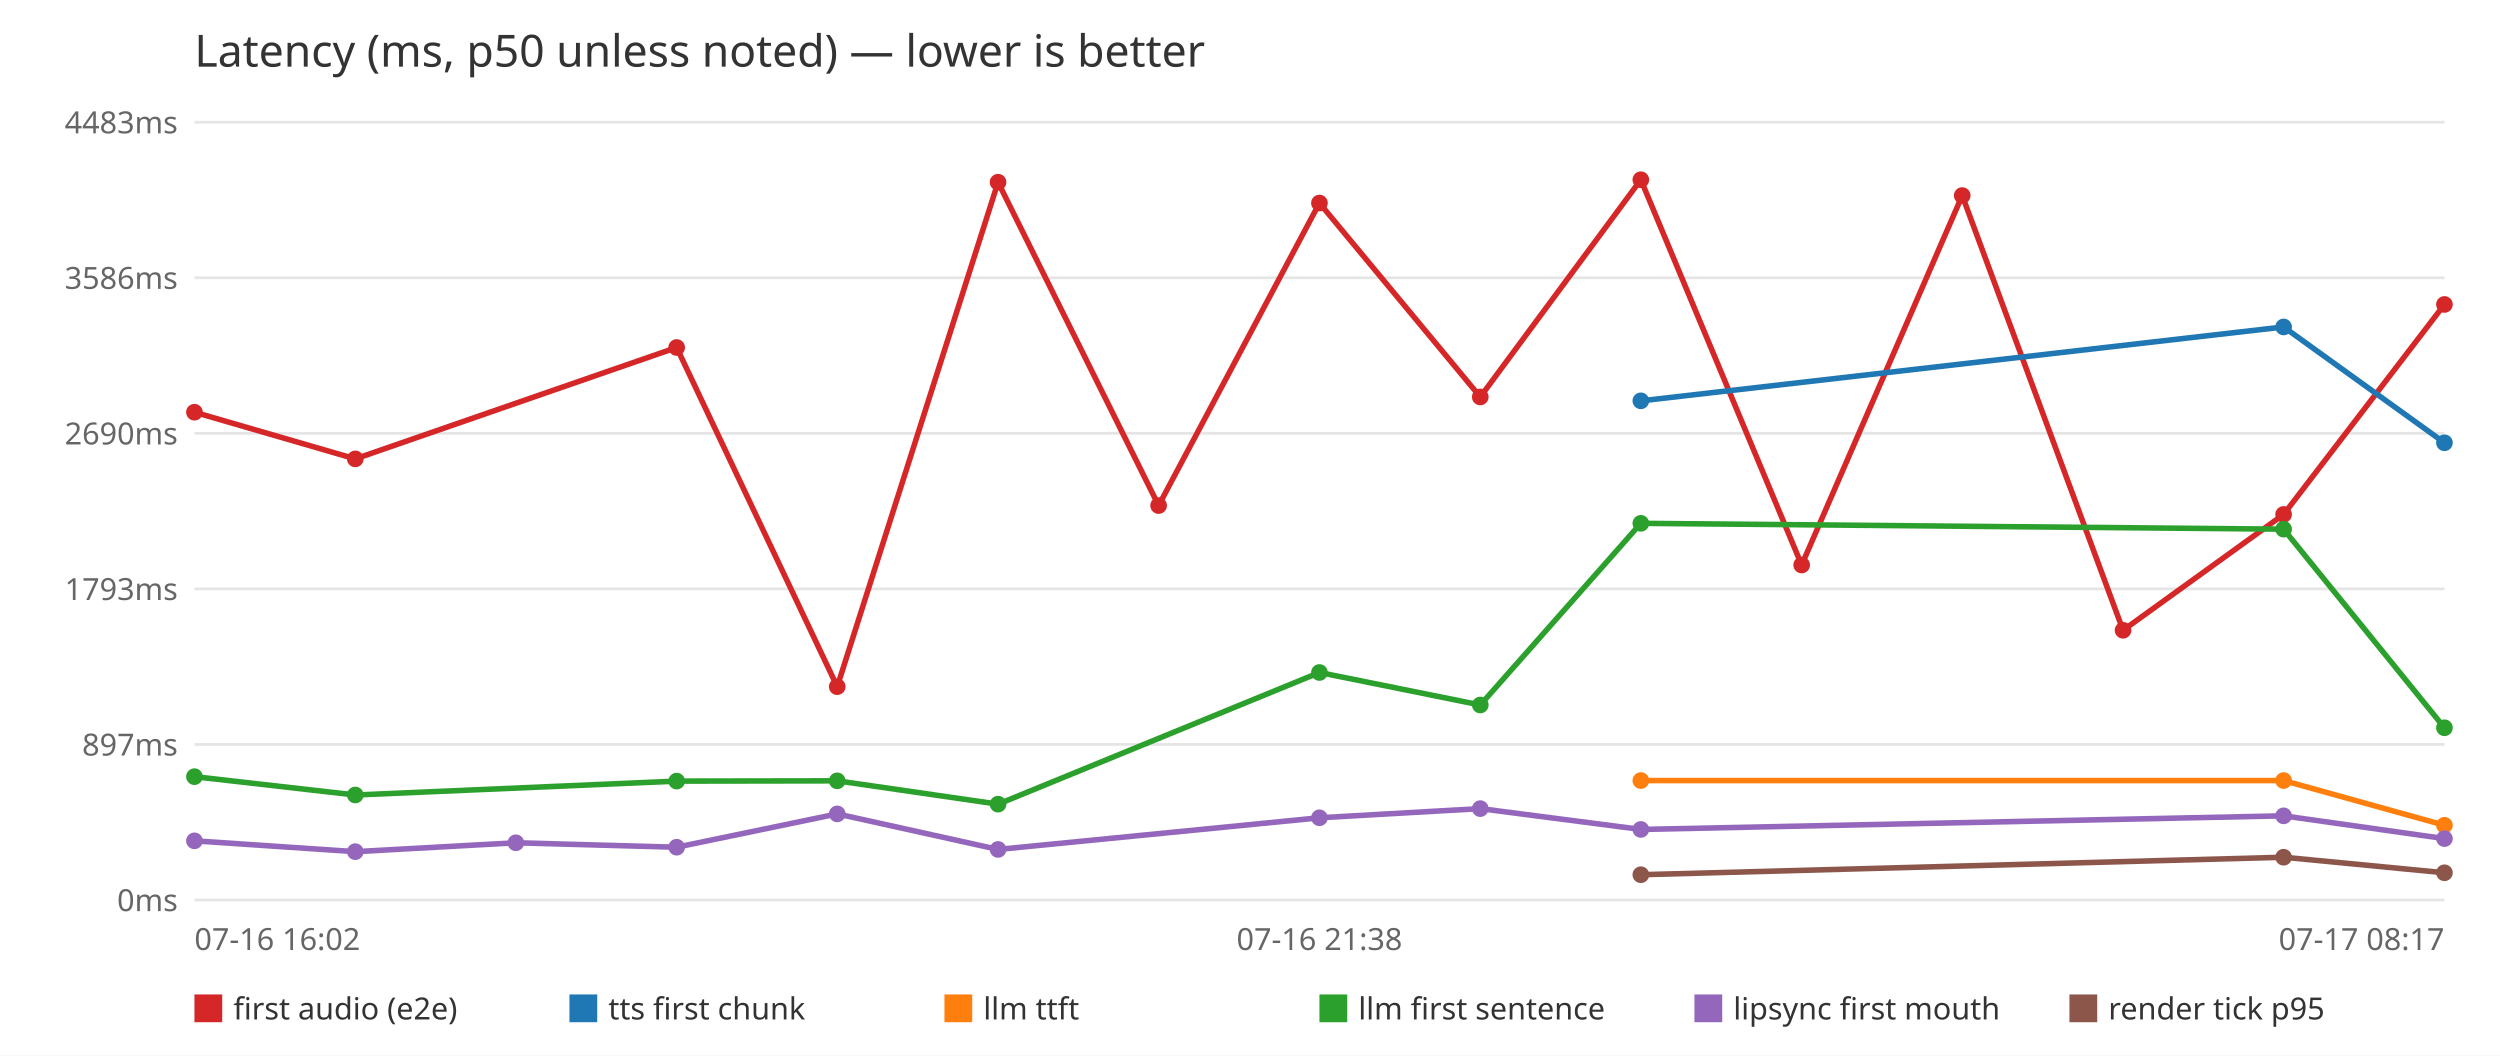
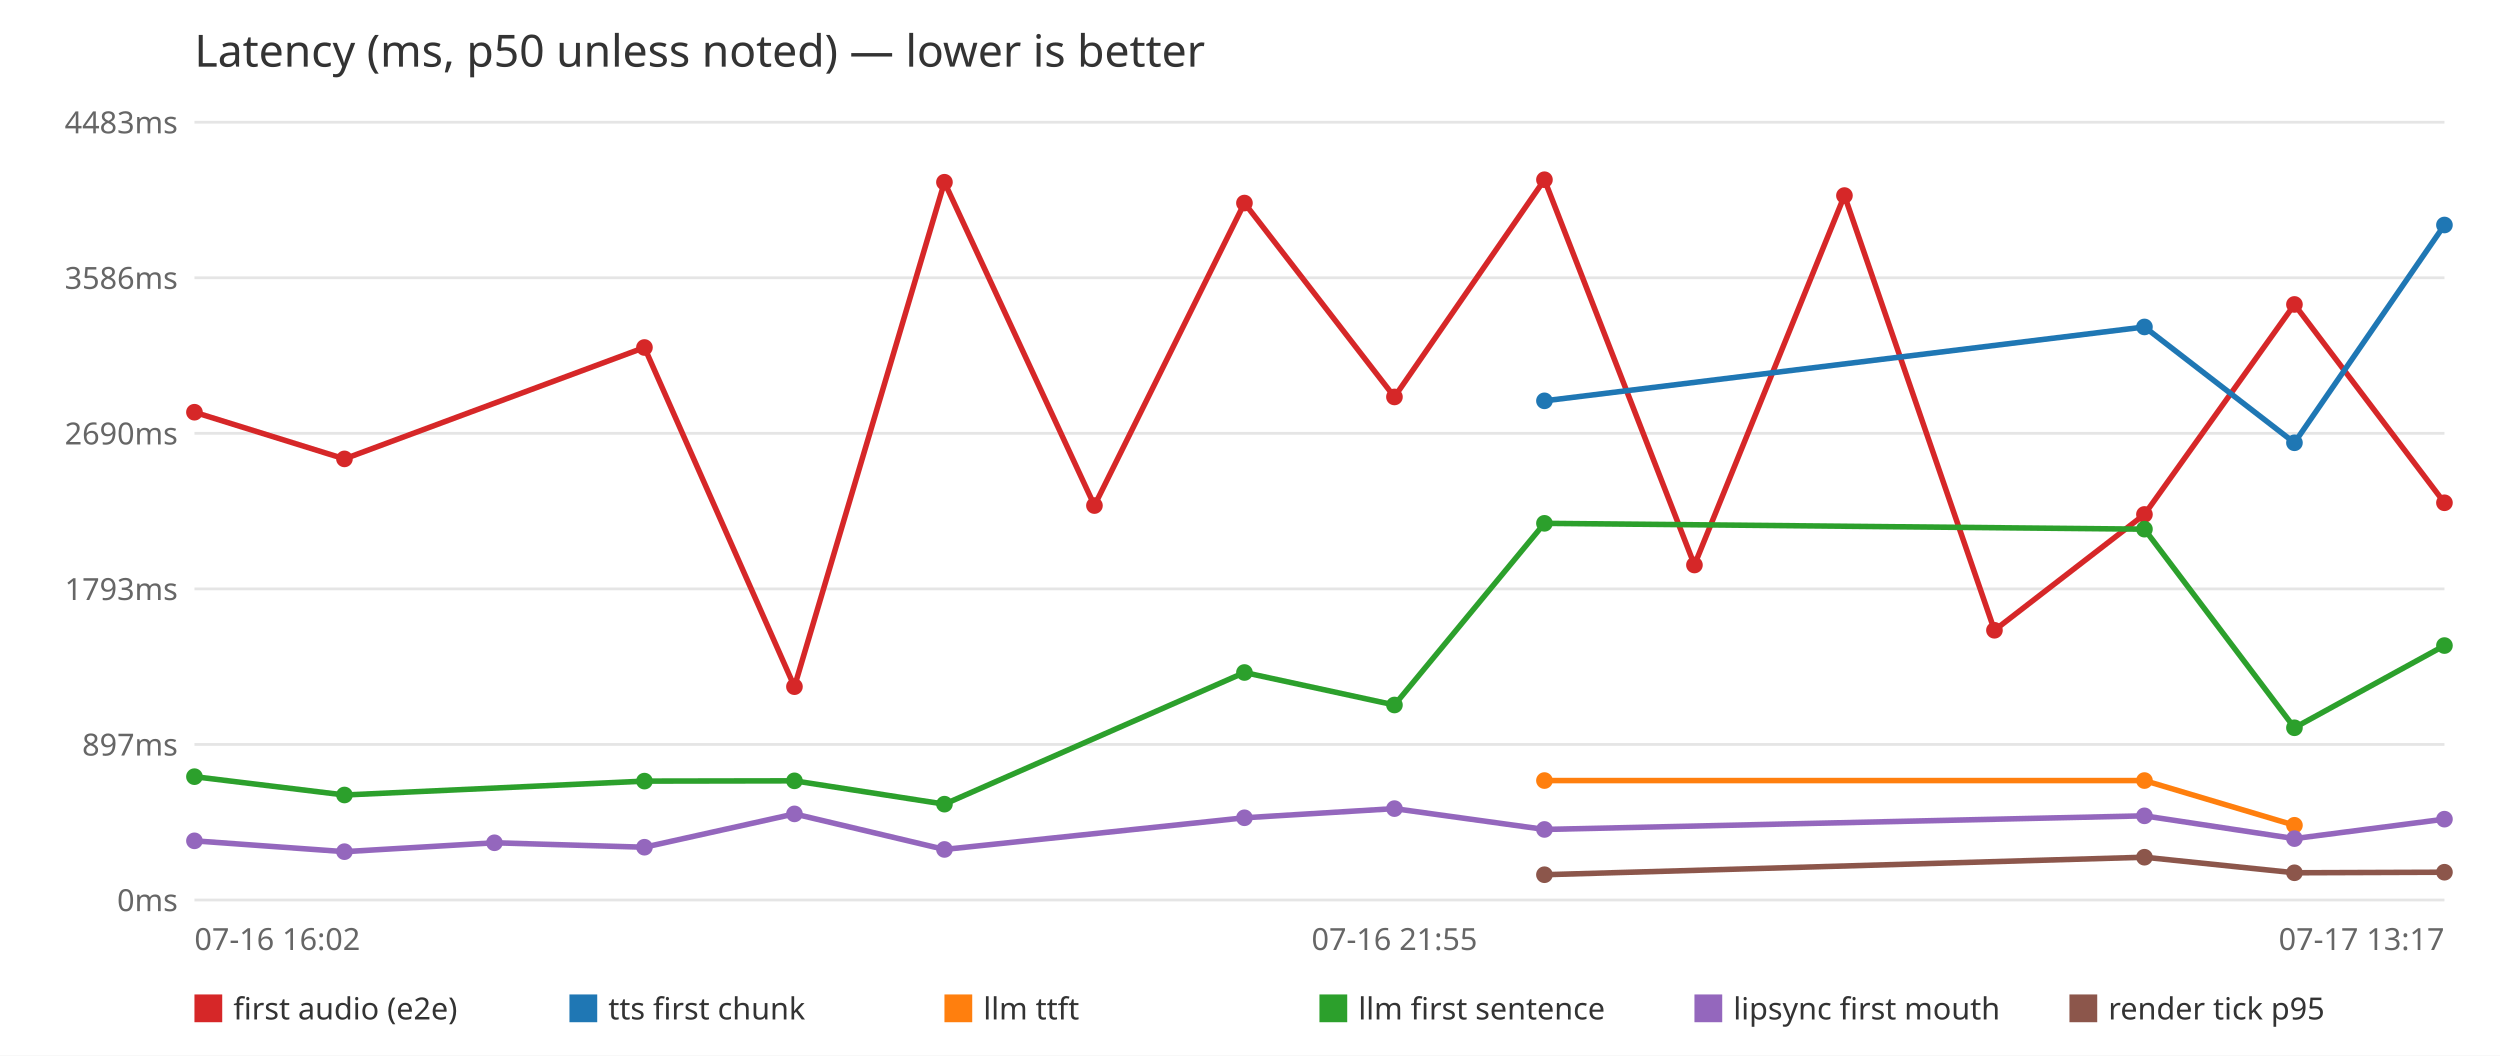
<svg xmlns="http://www.w3.org/2000/svg" width="900" height="380" viewBox="0 0 900 380" font-family="sans-serif">
  <rect width="900" height="380" fill="white" />
  <text x="70" y="24" font-size="16" fill="#333">Latency (ms, p50 unless noted) — lower is better</text>
  <line x1="70" y1="324.0" x2="880" y2="324.0" stroke="#e5e5e5" />
  <text x="64" y="328.0" font-size="11" fill="#666" text-anchor="end">0ms</text>
  <line x1="70" y1="268.0" x2="880" y2="268.0" stroke="#e5e5e5" />
  <text x="64" y="272.0" font-size="11" fill="#666" text-anchor="end">897ms</text>
  <line x1="70" y1="212.0" x2="880" y2="212.0" stroke="#e5e5e5" />
  <text x="64" y="216.0" font-size="11" fill="#666" text-anchor="end">1793ms</text>
  <line x1="70" y1="156.0" x2="880" y2="156.0" stroke="#e5e5e5" />
  <text x="64" y="160.0" font-size="11" fill="#666" text-anchor="end">2690ms</text>
  <line x1="70" y1="100.0" x2="880" y2="100.0" stroke="#e5e5e5" />
  <text x="64" y="104.0" font-size="11" fill="#666" text-anchor="end">3586ms</text>
  <line x1="70" y1="44.0" x2="880" y2="44.0" stroke="#e5e5e5" />
  <text x="64" y="48.0" font-size="11" fill="#666" text-anchor="end">4483ms</text>
  <text x="70.0" y="342" font-size="11" fill="#666" text-anchor="start">07-16 16:02</text>
-   <text x="475.0" y="342" font-size="11" fill="#666" text-anchor="middle">07-16 21:38</text>
-   <text x="880.0" y="342" font-size="11" fill="#666" text-anchor="end">07-17 08:17</text>
-   <polyline points="70.0,148.4 127.9,165.2 243.6,125.1 301.4,247.2 359.3,65.6 417.1,182.0 475.0,73.1 532.9,142.9 590.7,64.7 648.6,203.4 706.4,70.4 764.3,226.9 822.1,185.2 880.0,109.6" fill="none" stroke="#d62728" stroke-width="2" />
+   <text x="502.0" y="342" font-size="11" fill="#666" text-anchor="middle">07-16 21:55</text>
+   <text x="880.0" y="342" font-size="11" fill="#666" text-anchor="end">07-17 13:17</text>
+   <polyline points="70.0,148.4 124.0,165.2 232.0,125.1 286.0,247.2 340.0,65.6 394.0,182.0 448.0,73.1 502.0,142.9 556.0,64.7 610.0,203.4 664.0,70.4 718.0,226.9 772.0,185.2 826.0,109.6 880.0,181.0" fill="none" stroke="#d62728" stroke-width="2" />
  <circle cx="70.0" cy="148.4" r="3" fill="#d62728" />
-   <circle cx="127.9" cy="165.2" r="3" fill="#d62728" />
-   <circle cx="243.6" cy="125.1" r="3" fill="#d62728" />
-   <circle cx="301.4" cy="247.2" r="3" fill="#d62728" />
-   <circle cx="359.3" cy="65.6" r="3" fill="#d62728" />
-   <circle cx="417.1" cy="182.0" r="3" fill="#d62728" />
-   <circle cx="475.0" cy="73.1" r="3" fill="#d62728" />
-   <circle cx="532.9" cy="142.9" r="3" fill="#d62728" />
-   <circle cx="590.7" cy="64.7" r="3" fill="#d62728" />
-   <circle cx="648.6" cy="203.4" r="3" fill="#d62728" />
-   <circle cx="706.4" cy="70.4" r="3" fill="#d62728" />
-   <circle cx="764.3" cy="226.9" r="3" fill="#d62728" />
-   <circle cx="822.1" cy="185.2" r="3" fill="#d62728" />
-   <circle cx="880.0" cy="109.6" r="3" fill="#d62728" />
+   <circle cx="124.0" cy="165.2" r="3" fill="#d62728" />
+   <circle cx="232.0" cy="125.1" r="3" fill="#d62728" />
+   <circle cx="286.0" cy="247.2" r="3" fill="#d62728" />
+   <circle cx="340.0" cy="65.6" r="3" fill="#d62728" />
+   <circle cx="394.0" cy="182.0" r="3" fill="#d62728" />
+   <circle cx="448.0" cy="73.1" r="3" fill="#d62728" />
+   <circle cx="502.0" cy="142.9" r="3" fill="#d62728" />
+   <circle cx="556.0" cy="64.7" r="3" fill="#d62728" />
+   <circle cx="610.0" cy="203.4" r="3" fill="#d62728" />
+   <circle cx="664.0" cy="70.4" r="3" fill="#d62728" />
+   <circle cx="718.0" cy="226.9" r="3" fill="#d62728" />
+   <circle cx="772.0" cy="185.2" r="3" fill="#d62728" />
+   <circle cx="826.0" cy="109.6" r="3" fill="#d62728" />
+   <circle cx="880.0" cy="181.0" r="3" fill="#d62728" />
  <rect x="70.0" y="358" width="10" height="10" fill="#d62728" />
  <text x="84.0" y="367" font-size="11" fill="#333">first audio (e2e)</text>
-   <polyline points="590.7,144.3 822.1,117.7 880.0,159.4" fill="none" stroke="#1f77b4" stroke-width="2" />
-   <circle cx="590.7" cy="144.3" r="3" fill="#1f77b4" />
-   <circle cx="822.1" cy="117.7" r="3" fill="#1f77b4" />
-   <circle cx="880.0" cy="159.4" r="3" fill="#1f77b4" />
+   <polyline points="556.0,144.3 772.0,117.7 826.0,159.4 880.0,81.0" fill="none" stroke="#1f77b4" stroke-width="2" />
+   <circle cx="556.0" cy="144.3" r="3" fill="#1f77b4" />
+   <circle cx="772.0" cy="117.7" r="3" fill="#1f77b4" />
+   <circle cx="826.0" cy="159.4" r="3" fill="#1f77b4" />
+   <circle cx="880.0" cy="81.0" r="3" fill="#1f77b4" />
  <rect x="205.0" y="358" width="10" height="10" fill="#1f77b4" />
  <text x="219.0" y="367" font-size="11" fill="#333">tts first chunk</text>
-   <polyline points="590.7,281.0 822.1,281.0 880.0,297.1" fill="none" stroke="#ff7f0e" stroke-width="2" />
-   <circle cx="590.7" cy="281.0" r="3" fill="#ff7f0e" />
-   <circle cx="822.1" cy="281.0" r="3" fill="#ff7f0e" />
-   <circle cx="880.0" cy="297.1" r="3" fill="#ff7f0e" />
+   <polyline points="556.0,281.0 772.0,281.0 826.0,297.1" fill="none" stroke="#ff7f0e" stroke-width="2" />
+   <circle cx="556.0" cy="281.0" r="3" fill="#ff7f0e" />
+   <circle cx="772.0" cy="281.0" r="3" fill="#ff7f0e" />
+   <circle cx="826.0" cy="297.1" r="3" fill="#ff7f0e" />
  <rect x="340.0" y="358" width="10" height="10" fill="#ff7f0e" />
  <text x="354.0" y="367" font-size="11" fill="#333">llm ttft</text>
-   <polyline points="70.0,279.6 127.9,286.2 243.6,281.2 301.4,281.1 359.3,289.5 475.0,242.1 532.9,253.8 590.7,188.4 822.1,190.5 880.0,262.0" fill="none" stroke="#2ca02c" stroke-width="2" />
+   <polyline points="70.0,279.6 124.0,286.2 232.0,281.2 286.0,281.1 340.0,289.5 448.0,242.1 502.0,253.8 556.0,188.4 772.0,190.5 826.0,262.0 880.0,232.4" fill="none" stroke="#2ca02c" stroke-width="2" />
  <circle cx="70.0" cy="279.6" r="3" fill="#2ca02c" />
-   <circle cx="127.9" cy="286.2" r="3" fill="#2ca02c" />
-   <circle cx="243.6" cy="281.2" r="3" fill="#2ca02c" />
-   <circle cx="301.4" cy="281.1" r="3" fill="#2ca02c" />
-   <circle cx="359.3" cy="289.5" r="3" fill="#2ca02c" />
-   <circle cx="475.0" cy="242.1" r="3" fill="#2ca02c" />
-   <circle cx="532.9" cy="253.8" r="3" fill="#2ca02c" />
-   <circle cx="590.7" cy="188.4" r="3" fill="#2ca02c" />
-   <circle cx="822.1" cy="190.5" r="3" fill="#2ca02c" />
-   <circle cx="880.0" cy="262.0" r="3" fill="#2ca02c" />
+   <circle cx="124.0" cy="286.2" r="3" fill="#2ca02c" />
+   <circle cx="232.0" cy="281.2" r="3" fill="#2ca02c" />
+   <circle cx="286.0" cy="281.1" r="3" fill="#2ca02c" />
+   <circle cx="340.0" cy="289.5" r="3" fill="#2ca02c" />
+   <circle cx="448.0" cy="242.1" r="3" fill="#2ca02c" />
+   <circle cx="502.0" cy="253.8" r="3" fill="#2ca02c" />
+   <circle cx="556.0" cy="188.4" r="3" fill="#2ca02c" />
+   <circle cx="772.0" cy="190.5" r="3" fill="#2ca02c" />
+   <circle cx="826.0" cy="262.0" r="3" fill="#2ca02c" />
+   <circle cx="880.0" cy="232.4" r="3" fill="#2ca02c" />
  <rect x="475.0" y="358" width="10" height="10" fill="#2ca02c" />
  <text x="489.0" y="367" font-size="11" fill="#333">llm first sentence</text>
-   <polyline points="70.0,302.7 127.9,306.6 185.7,303.4 243.6,305.0 301.4,293.0 359.3,305.8 475.0,294.4 532.9,291.1 590.7,298.6 822.1,293.7 880.0,301.9" fill="none" stroke="#9467bd" stroke-width="2" />
+   <polyline points="70.0,302.7 124.0,306.6 178.0,303.4 232.0,305.0 286.0,293.0 340.0,305.8 448.0,294.4 502.0,291.1 556.0,298.6 772.0,293.7 826.0,301.9 880.0,294.9" fill="none" stroke="#9467bd" stroke-width="2" />
  <circle cx="70.0" cy="302.7" r="3" fill="#9467bd" />
-   <circle cx="127.9" cy="306.6" r="3" fill="#9467bd" />
-   <circle cx="185.7" cy="303.4" r="3" fill="#9467bd" />
-   <circle cx="243.6" cy="305.0" r="3" fill="#9467bd" />
-   <circle cx="301.4" cy="293.0" r="3" fill="#9467bd" />
-   <circle cx="359.3" cy="305.8" r="3" fill="#9467bd" />
-   <circle cx="475.0" cy="294.4" r="3" fill="#9467bd" />
-   <circle cx="532.9" cy="291.1" r="3" fill="#9467bd" />
-   <circle cx="590.7" cy="298.6" r="3" fill="#9467bd" />
-   <circle cx="822.1" cy="293.7" r="3" fill="#9467bd" />
-   <circle cx="880.0" cy="301.9" r="3" fill="#9467bd" />
+   <circle cx="124.0" cy="306.6" r="3" fill="#9467bd" />
+   <circle cx="178.0" cy="303.4" r="3" fill="#9467bd" />
+   <circle cx="232.0" cy="305.0" r="3" fill="#9467bd" />
+   <circle cx="286.0" cy="293.0" r="3" fill="#9467bd" />
+   <circle cx="340.0" cy="305.8" r="3" fill="#9467bd" />
+   <circle cx="448.0" cy="294.4" r="3" fill="#9467bd" />
+   <circle cx="502.0" cy="291.1" r="3" fill="#9467bd" />
+   <circle cx="556.0" cy="298.6" r="3" fill="#9467bd" />
+   <circle cx="772.0" cy="293.7" r="3" fill="#9467bd" />
+   <circle cx="826.0" cy="301.9" r="3" fill="#9467bd" />
+   <circle cx="880.0" cy="294.9" r="3" fill="#9467bd" />
  <rect x="610.0" y="358" width="10" height="10" fill="#9467bd" />
  <text x="624.0" y="367" font-size="11" fill="#333">lipsync first mouth</text>
-   <polyline points="590.7,314.9 822.1,308.6 880.0,314.2" fill="none" stroke="#8c564b" stroke-width="2" />
-   <circle cx="590.7" cy="314.9" r="3" fill="#8c564b" />
-   <circle cx="822.1" cy="308.6" r="3" fill="#8c564b" />
-   <circle cx="880.0" cy="314.2" r="3" fill="#8c564b" />
+   <polyline points="556.0,314.9 772.0,308.6 826.0,314.2 880.0,314.0" fill="none" stroke="#8c564b" stroke-width="2" />
+   <circle cx="556.0" cy="314.9" r="3" fill="#8c564b" />
+   <circle cx="772.0" cy="308.6" r="3" fill="#8c564b" />
+   <circle cx="826.0" cy="314.2" r="3" fill="#8c564b" />
+   <circle cx="880.0" cy="314.0" r="3" fill="#8c564b" />
  <rect x="745.0" y="358" width="10" height="10" fill="#8c564b" />
  <text x="759.0" y="367" font-size="11" fill="#333">render tick p95</text>
</svg>
